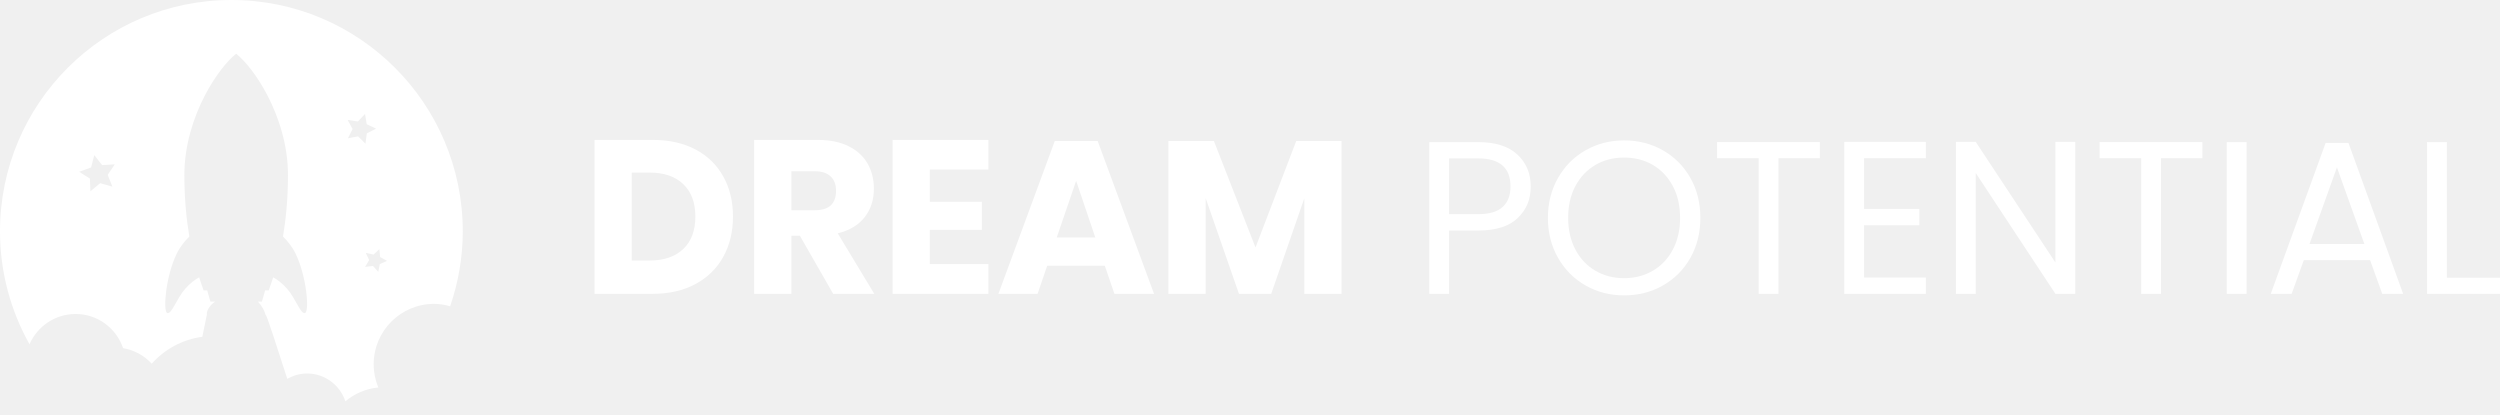
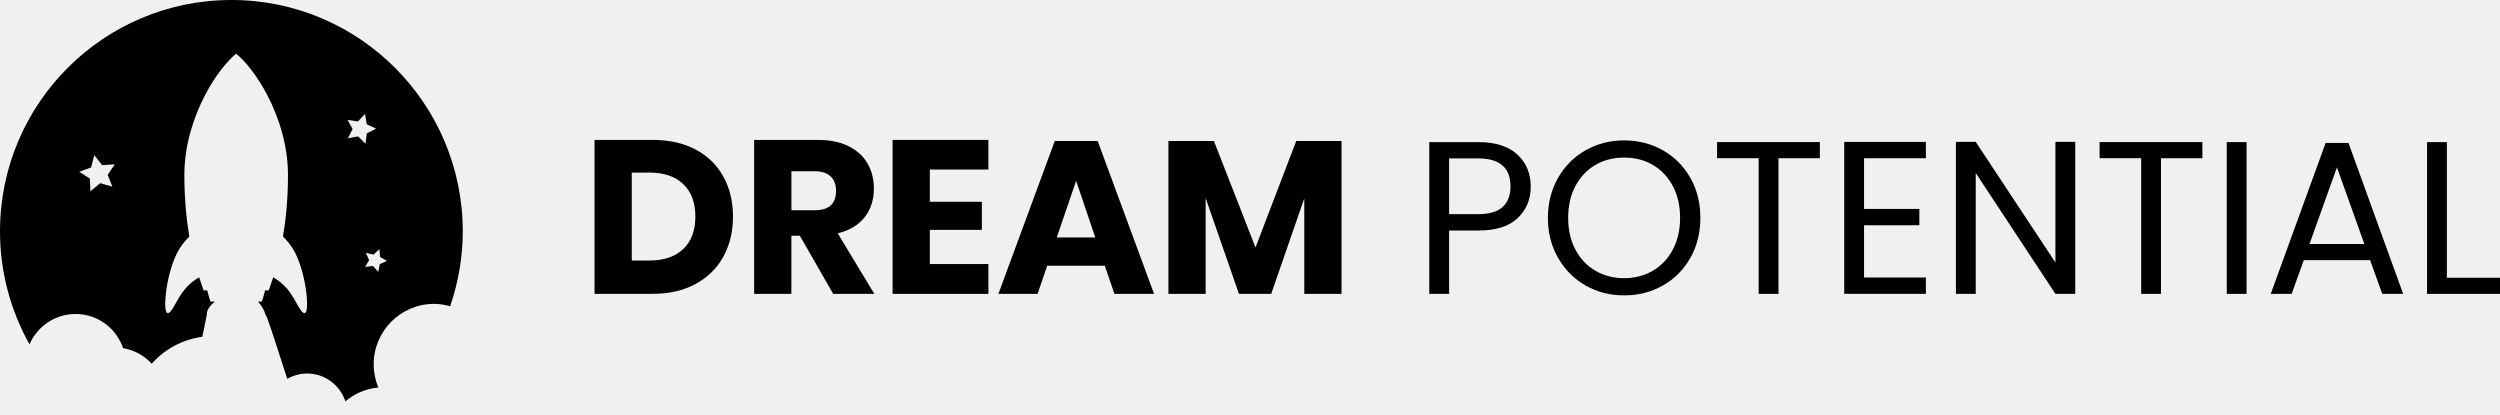
<svg xmlns="http://www.w3.org/2000/svg" id="Layer_1" viewBox="0 0 831.4 137.89">
  <defs>
    <style>.cls-1{fill:#fff;}</style>
  </defs>
  <g>
-     <path class="cls-1" d="M240.55,85.38c-2.15,3.88-5.24,6.91-9.27,9.08-4.03,2.17-8.77,3.26-14.23,3.26h-19.33V46.53h19.33c5.5,0,10.26,1.06,14.26,3.19,4.01,2.12,7.08,5.11,9.23,8.98,2.15,3.86,3.22,8.3,3.22,13.32s-1.07,9.47-3.22,13.36Zm-13.32-2.57c2.68-2.56,4.02-6.15,4.02-10.79s-1.34-8.23-4.02-10.79c-2.68-2.56-6.43-3.84-11.26-3.84h-5.87v29.25h5.87c4.83,0,8.58-1.28,11.26-3.84Z" />
-     <path class="cls-1" d="M277.08,97.72l-11.08-19.33h-2.82v19.33h-12.38V46.53h21.14c4.05,0,7.48,.7,10.28,2.1,2.8,1.4,4.9,3.32,6.3,5.76,1.4,2.44,2.1,5.23,2.1,8.36,0,3.72-1.03,6.88-3.08,9.49-2.05,2.61-5.03,4.39-8.94,5.36l12.16,20.13h-13.68Zm-13.9-27.8h7.68c2.46,0,4.27-.54,5.43-1.63,1.16-1.09,1.74-2.69,1.74-4.82s-.59-3.62-1.77-4.78c-1.18-1.16-2.98-1.74-5.39-1.74h-7.68v12.96Z" />
-     <path class="cls-1" d="M309.22,56.38v10.72h17.31v9.34h-17.31v11.37h19.48v9.92h-31.86V46.53h31.86v9.85h-19.48Z" />
-     <path class="cls-1" d="M367.44,88.38h-19.19l-3.19,9.34h-13.03l18.75-50.83h14.26l18.75,50.83h-13.18l-3.19-9.34Zm-3.19-9.41l-6.37-18.83-6.45,18.83h12.82Z" />
-     <path class="cls-1" d="M446.14,46.9v50.83h-12.38v-31.78l-11.01,31.78h-10.72l-11.08-31.86v31.86h-12.38V46.9h15.13l13.83,35.4,13.54-35.4h15.06Z" />
-     <path class="cls-1" d="M504.75,72.49c-2.87,2.78-7.25,4.17-13.14,4.17h-9.7v21.07h-6.59V47.26h16.29c5.69,0,10.03,1.38,13,4.13,2.97,2.75,4.45,6.3,4.45,10.64s-1.44,7.69-4.31,10.46Zm-5.03-3.66c1.74-1.59,2.61-3.86,2.61-6.81,0-6.23-3.57-9.34-10.72-9.34h-9.7v18.54h9.7c3.67,0,6.37-.8,8.11-2.39Z" />
-     <path class="cls-1" d="M527.3,94.94c-3.86-2.2-6.91-5.26-9.16-9.2-2.25-3.93-3.37-8.36-3.37-13.28s1.12-9.35,3.37-13.29c2.24-3.94,5.29-7,9.16-9.19,3.86-2.2,8.14-3.29,12.82-3.29s9.02,1.1,12.89,3.29c3.86,2.2,6.9,5.25,9.13,9.16,2.22,3.91,3.33,8.35,3.33,13.32s-1.11,9.41-3.33,13.32c-2.22,3.91-5.26,6.96-9.13,9.16-3.86,2.2-8.16,3.29-12.89,3.29s-8.96-1.1-12.82-3.29Zm22.34-4.89c2.82-1.64,5.05-3.98,6.66-7.02,1.62-3.04,2.43-6.56,2.43-10.57s-.81-7.59-2.43-10.61c-1.62-3.02-3.82-5.35-6.62-6.99-2.8-1.64-5.99-2.46-9.56-2.46s-6.76,.82-9.56,2.46c-2.8,1.64-5.01,3.97-6.63,6.99-1.62,3.02-2.42,6.55-2.42,10.61s.81,7.53,2.42,10.57c1.62,3.04,3.84,5.38,6.66,7.02,2.82,1.64,6,2.46,9.52,2.46s6.7-.82,9.52-2.46Z" />
-     <path class="cls-1" d="M605.21,47.26v5.36h-13.76v45.11h-6.59V52.61h-13.83v-5.36h34.18Z" />
-     <path class="cls-1" d="M619.91,52.61v16.87h18.39v5.43h-18.39v17.38h20.56v5.43h-27.15V47.19h27.15v5.43h-20.56Z" />
-     <path class="cls-1" d="M690.14,97.72h-6.59l-26.5-40.18v40.18h-6.59V47.19h6.59l26.5,40.11V47.19h6.59v50.54Z" />
-     <path class="cls-1" d="M732.42,47.26v5.36h-13.76v45.11h-6.59V52.61h-13.83v-5.36h34.18Z" />
-     <path class="cls-1" d="M747.12,47.26v50.47h-6.59V47.26h6.59Z" />
-     <path class="cls-1" d="M788.17,86.5h-22.01l-4.05,11.22h-6.95l18.25-50.18h7.6l18.18,50.18h-6.95l-4.05-11.22Zm-1.88-5.36l-9.12-25.49-9.12,25.49h18.24Z" />
-     <path class="cls-1" d="M813.73,92.37h17.67v5.36h-24.26V47.26h6.59v45.11Z" />
+     <path className="cls-1" d="M240.55,85.38c-2.15,3.88-5.24,6.91-9.27,9.08-4.03,2.17-8.77,3.26-14.23,3.26h-19.33V46.53h19.33c5.5,0,10.26,1.06,14.26,3.19,4.01,2.12,7.08,5.11,9.23,8.98,2.15,3.86,3.22,8.3,3.22,13.32s-1.07,9.47-3.22,13.36Zm-13.32-2.57c2.68-2.56,4.02-6.15,4.02-10.79s-1.34-8.23-4.02-10.79c-2.68-2.56-6.43-3.84-11.26-3.84h-5.87v29.25h5.87c4.83,0,8.58-1.28,11.26-3.84Z" />
+     <path className="cls-1" d="M277.08,97.72l-11.08-19.33h-2.82v19.33h-12.38V46.53h21.14c4.05,0,7.48,.7,10.28,2.1,2.8,1.4,4.9,3.32,6.3,5.76,1.4,2.44,2.1,5.23,2.1,8.36,0,3.72-1.03,6.88-3.08,9.49-2.05,2.61-5.03,4.39-8.94,5.36l12.16,20.13h-13.68Zm-13.9-27.8h7.68c2.46,0,4.27-.54,5.43-1.63,1.16-1.09,1.74-2.69,1.74-4.82s-.59-3.62-1.77-4.78c-1.18-1.16-2.98-1.74-5.39-1.74h-7.68v12.96Z" />
+     <path className="cls-1" d="M309.22,56.38v10.72h17.31v9.34h-17.31v11.37h19.48v9.92h-31.86V46.53h31.86v9.85h-19.48Z" />
+     <path className="cls-1" d="M367.44,88.38h-19.19l-3.19,9.34h-13.03l18.75-50.83h14.26l18.75,50.83h-13.18l-3.19-9.34Zm-3.19-9.41l-6.37-18.83-6.45,18.83h12.82Z" />
+     <path className="cls-1" d="M446.14,46.9v50.83h-12.38v-31.78l-11.01,31.78h-10.72l-11.08-31.86v31.86h-12.38V46.9h15.13l13.83,35.4,13.54-35.4h15.06Z" />
+     <path className="cls-1" d="M504.75,72.49c-2.87,2.78-7.25,4.17-13.14,4.17h-9.7v21.07h-6.59V47.26h16.29c5.69,0,10.03,1.38,13,4.13,2.97,2.75,4.45,6.3,4.45,10.64s-1.44,7.69-4.31,10.46Zm-5.03-3.66c1.74-1.59,2.61-3.86,2.61-6.81,0-6.23-3.57-9.34-10.72-9.34h-9.7v18.54h9.7c3.67,0,6.37-.8,8.11-2.39Z" />
+     <path className="cls-1" d="M527.3,94.94c-3.86-2.2-6.91-5.26-9.16-9.2-2.25-3.93-3.37-8.36-3.37-13.28s1.12-9.35,3.37-13.29c2.24-3.94,5.29-7,9.16-9.19,3.86-2.2,8.14-3.29,12.82-3.29s9.02,1.1,12.89,3.29c3.86,2.2,6.9,5.25,9.13,9.16,2.22,3.91,3.33,8.35,3.33,13.32s-1.11,9.41-3.33,13.32c-2.22,3.91-5.26,6.96-9.13,9.16-3.86,2.2-8.16,3.29-12.89,3.29s-8.96-1.1-12.82-3.29Zm22.34-4.89c2.82-1.64,5.05-3.98,6.66-7.02,1.62-3.04,2.43-6.56,2.43-10.57s-.81-7.59-2.43-10.61c-1.62-3.02-3.82-5.35-6.62-6.99-2.8-1.64-5.99-2.46-9.56-2.46s-6.76,.82-9.56,2.46c-2.8,1.64-5.01,3.97-6.63,6.99-1.62,3.02-2.42,6.55-2.42,10.61s.81,7.53,2.42,10.57c1.62,3.04,3.84,5.38,6.66,7.02,2.82,1.64,6,2.46,9.52,2.46s6.7-.82,9.52-2.46Z" />
+     <path className="cls-1" d="M605.21,47.26v5.36h-13.76v45.11h-6.59V52.61h-13.83v-5.36h34.18Z" />
+     <path className="cls-1" d="M619.91,52.61v16.87h18.39v5.43h-18.39v17.38h20.56v5.43h-27.15V47.19h27.15v5.43h-20.56Z" />
+     <path className="cls-1" d="M690.14,97.72h-6.59l-26.5-40.18v40.18h-6.59V47.19h6.59l26.5,40.11V47.19h6.59v50.54Z" />
+     <path className="cls-1" d="M732.42,47.26v5.36h-13.76v45.11h-6.59V52.61h-13.83v-5.36h34.18Z" />
+     <path className="cls-1" d="M747.12,47.26v50.47h-6.59V47.26h6.59Z" />
+     <path className="cls-1" d="M788.17,86.5h-22.01l-4.05,11.22h-6.95l18.25-50.18h7.6l18.18,50.18h-6.95l-4.05-11.22Zm-1.88-5.36l-9.12-25.49-9.12,25.49h18.24Z" />
+     <path className="cls-1" d="M813.73,92.37h17.67v5.36h-24.26V47.26h6.59v45.11Z" />
  </g>
-   <path class="cls-1" d="M76.95,0C34.45,0,0,34.45,0,76.95c0,13.64,3.59,26.43,9.81,37.55,2.58-5.93,8.47-10.08,15.35-10.08,7.35,0,13.53,4.77,15.78,11.36,3.75,.63,7.05,2.49,9.52,5.17,4.26-4.78,10.16-8.05,16.82-8.95l1.5-7.27c-.01-.3-.01-.58,.03-.78,.26-1.3,1.33-2.7,2.72-3.65h-1.54c-.17-.51-.57-1.81-1.08-3.73h-1.2c-.22-.68-.78-2.16-1.48-4.34-1.36,.74-2.95,1.9-4.63,3.8-2.87,3.24-4.59,8.77-6.02,8.04-1.42-.73-.46-12.23,3.2-19.73,1.12-2.3,2.69-4.2,4.19-5.68-.95-5.62-1.66-12.44-1.66-20.46,0-9.9,3.05-19.23,6.88-26.57,3.36-6.43,7.31-11.34,10.35-13.77h0c3.03,2.43,6.99,7.34,10.35,13.77,3.83,7.34,6.88,16.67,6.88,26.57,0,8.02-.71,14.85-1.66,20.46,1.5,1.48,3.06,3.37,4.18,5.67,3.66,7.5,4.63,19,3.2,19.73-1.42,.73-3.15-4.8-6.02-8.04-1.68-1.89-3.26-3.05-4.62-3.79-.7,2.18-1.26,3.66-1.48,4.34h-1.2c-.51,1.93-.91,3.22-1.08,3.73h-1.32c1.25,1.33,2.17,2.92,2.55,4.42,.06,.09,.16,.16,.21,.26,.58,1.14,3.84,11.11,7.01,21.02,1.95-1.11,4.18-1.79,6.58-1.79,5.96,0,10.96,3.89,12.74,9.25,3.03-2.55,6.79-4.2,10.95-4.6-.99-2.37-1.54-4.97-1.54-7.7,0-11.11,9-20.11,20.11-20.11,1.85,0,3.61,.33,5.32,.8,2.68-7.82,4.2-16.17,4.2-24.9C153.89,34.45,119.44,0,76.95,0ZM37.37,62.07l-4.06-1.15-3.25,2.69-.16-4.22-3.56-2.26,3.96-1.45,1.05-4.09,2.61,3.32,4.21-.26-2.35,3.5,1.55,3.92Zm78.33-16.08l1.56-3.08-1.66-3.04,3.42,.53,2.38-2.51,.55,3.41,3.12,1.48-3.08,1.58-.45,3.43-2.45-2.44-3.4,.64Zm10.6,41.84l-.51,2.59-1.75-1.98-2.62,.32,1.34-2.27-1.11-2.4,2.58,.57,1.93-1.8,.25,2.63,2.31,1.28-2.42,1.05Z" />
+   <path className="cls-1" d="M76.95,0C34.45,0,0,34.45,0,76.95c0,13.64,3.59,26.43,9.81,37.55,2.58-5.93,8.47-10.08,15.35-10.08,7.35,0,13.53,4.77,15.78,11.36,3.75,.63,7.05,2.49,9.52,5.17,4.26-4.78,10.16-8.05,16.82-8.95l1.5-7.27c-.01-.3-.01-.58,.03-.78,.26-1.3,1.33-2.7,2.72-3.65h-1.54c-.17-.51-.57-1.81-1.08-3.73h-1.2c-.22-.68-.78-2.16-1.48-4.34-1.36,.74-2.95,1.9-4.63,3.8-2.87,3.24-4.59,8.77-6.02,8.04-1.42-.73-.46-12.23,3.2-19.73,1.12-2.3,2.69-4.2,4.19-5.68-.95-5.62-1.66-12.44-1.66-20.46,0-9.9,3.05-19.23,6.88-26.57,3.36-6.43,7.31-11.34,10.35-13.77h0c3.03,2.43,6.99,7.34,10.35,13.77,3.83,7.34,6.88,16.67,6.88,26.57,0,8.02-.71,14.85-1.66,20.46,1.5,1.48,3.06,3.37,4.18,5.67,3.66,7.5,4.63,19,3.2,19.73-1.42,.73-3.15-4.8-6.02-8.04-1.68-1.89-3.26-3.05-4.62-3.79-.7,2.18-1.26,3.66-1.48,4.34h-1.2c-.51,1.93-.91,3.22-1.08,3.73h-1.32c1.25,1.33,2.17,2.92,2.55,4.42,.06,.09,.16,.16,.21,.26,.58,1.14,3.84,11.11,7.01,21.02,1.95-1.11,4.18-1.79,6.58-1.79,5.96,0,10.96,3.89,12.74,9.25,3.03-2.55,6.79-4.2,10.95-4.6-.99-2.37-1.54-4.97-1.54-7.7,0-11.11,9-20.11,20.11-20.11,1.85,0,3.61,.33,5.32,.8,2.68-7.82,4.2-16.17,4.2-24.9C153.89,34.45,119.44,0,76.95,0ZM37.37,62.07l-4.06-1.15-3.25,2.69-.16-4.22-3.56-2.26,3.96-1.45,1.05-4.09,2.61,3.32,4.21-.26-2.35,3.5,1.55,3.92Zm78.33-16.08l1.56-3.08-1.66-3.04,3.42,.53,2.38-2.51,.55,3.41,3.12,1.48-3.08,1.58-.45,3.43-2.45-2.44-3.4,.64Zm10.6,41.84l-.51,2.59-1.75-1.98-2.62,.32,1.34-2.27-1.11-2.4,2.58,.57,1.93-1.8,.25,2.63,2.31,1.28-2.42,1.05Z" />
</svg>
